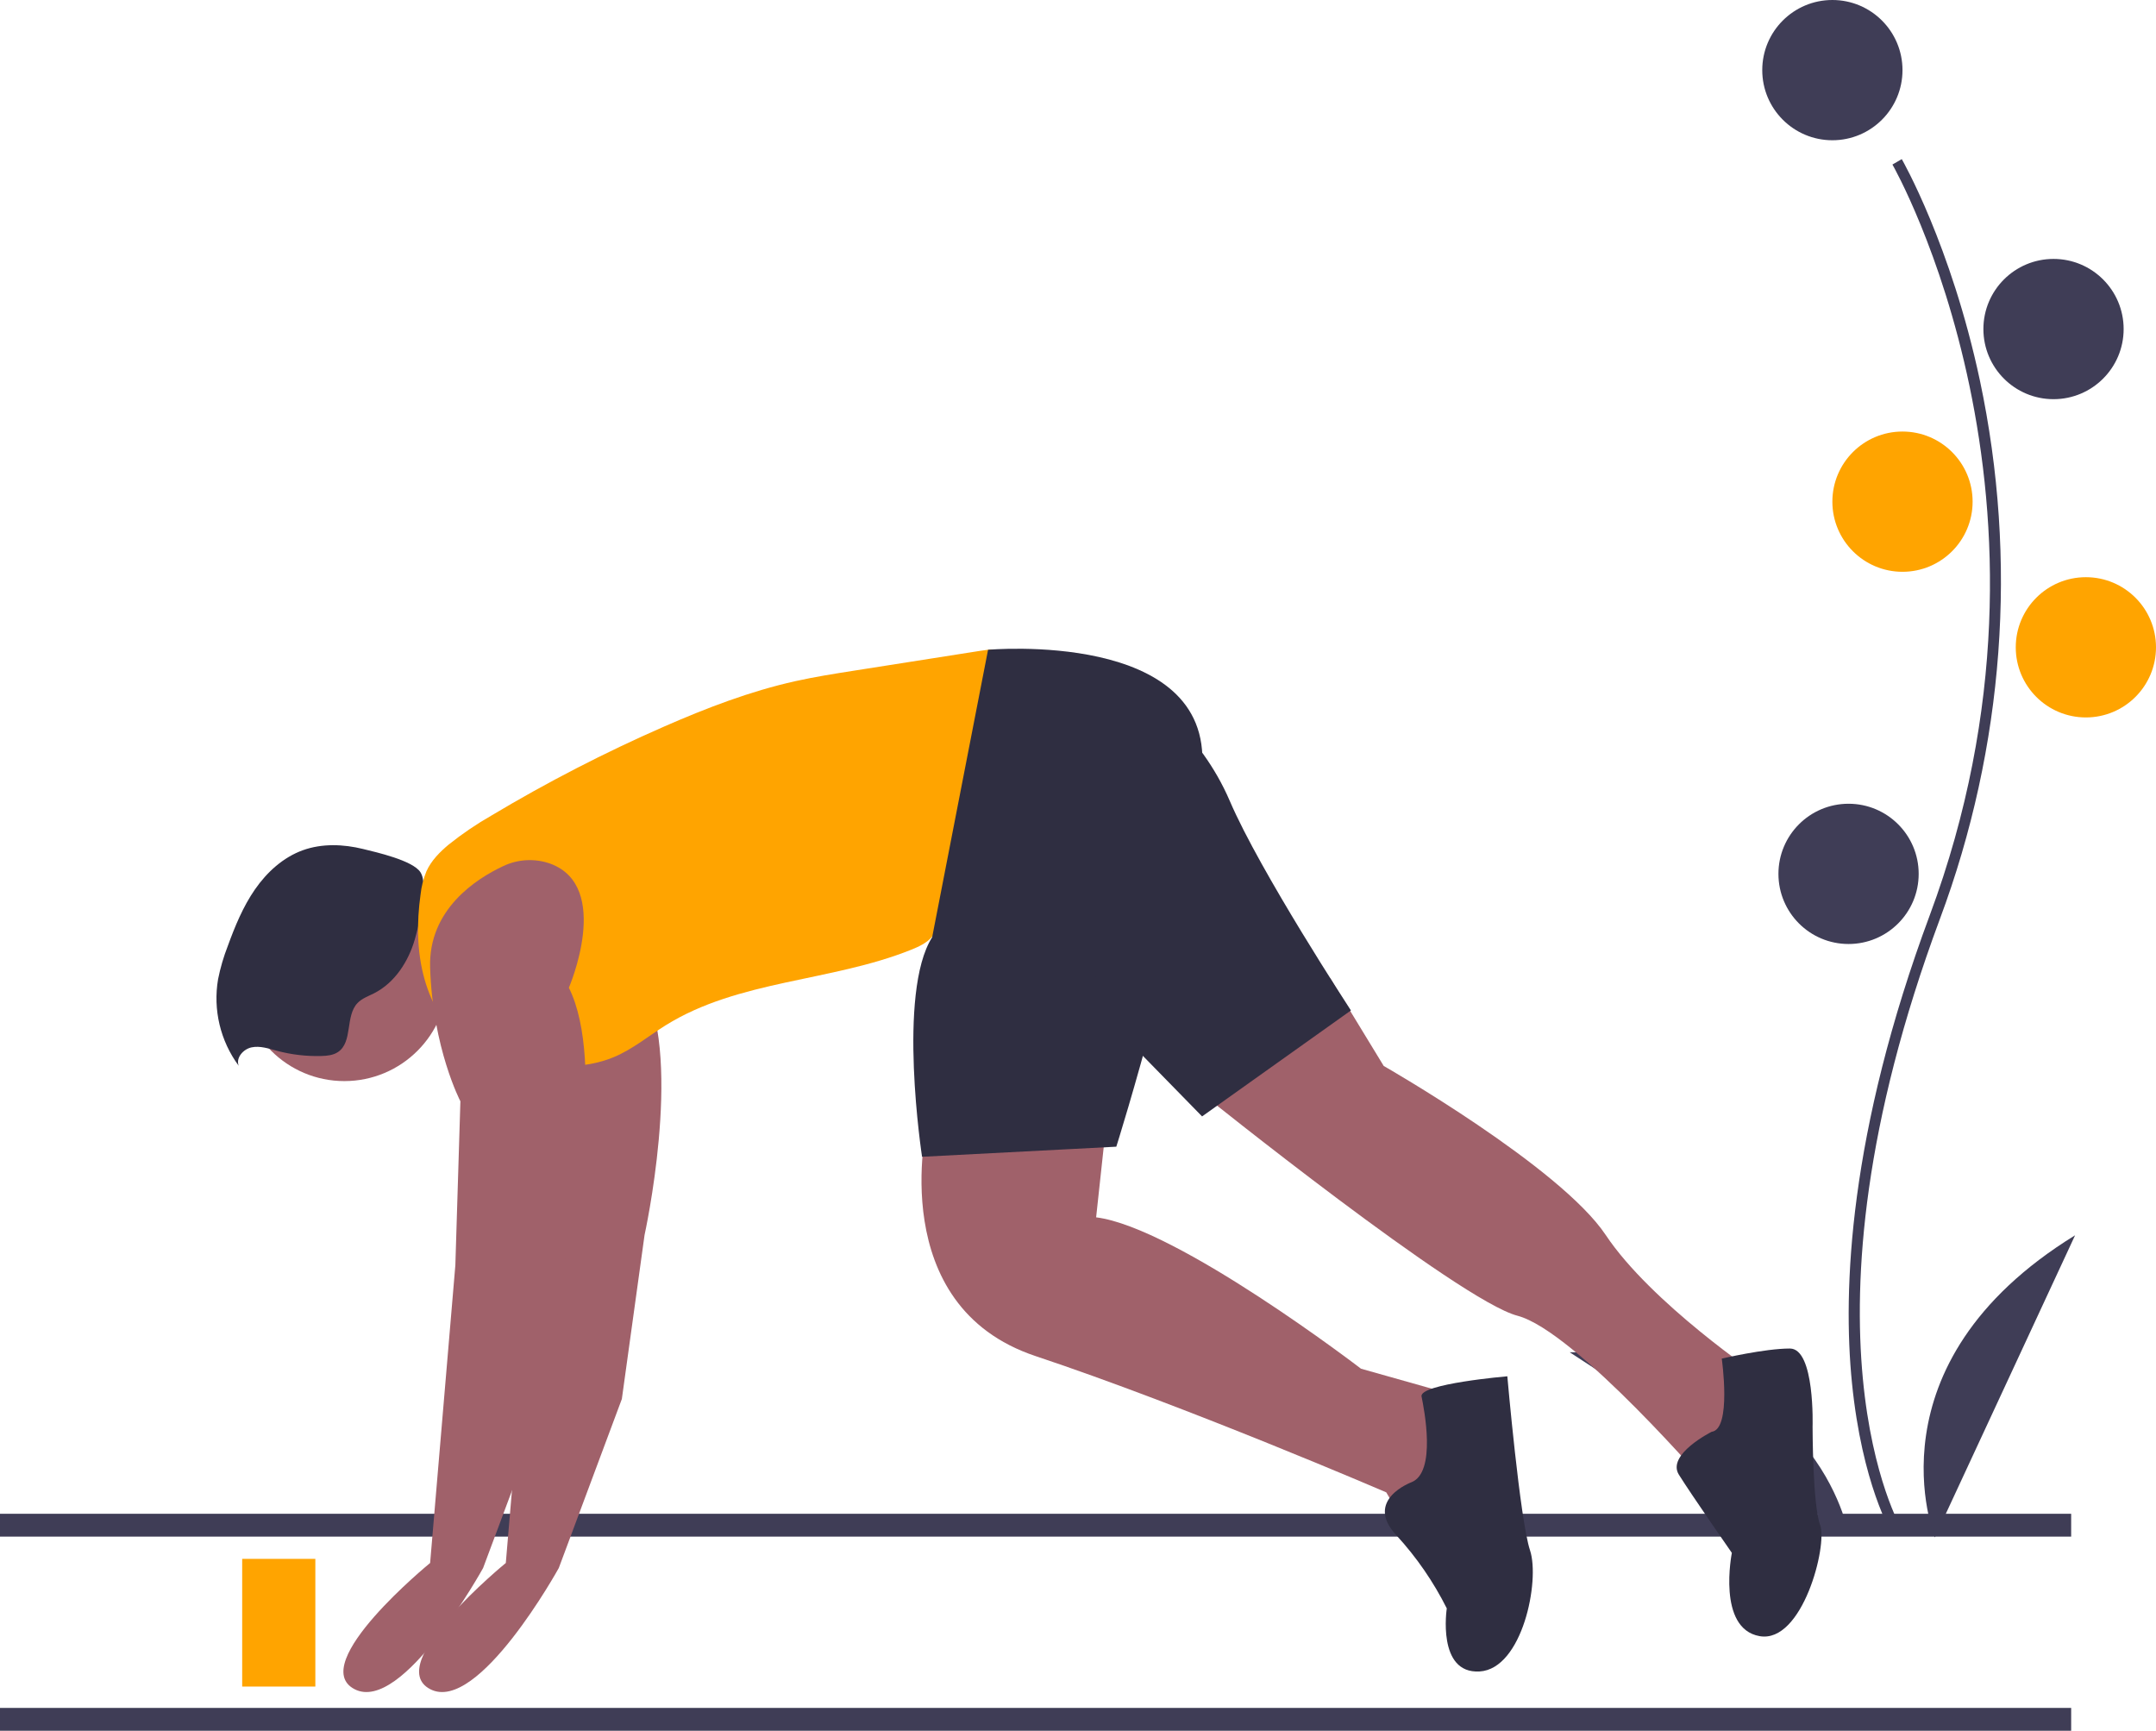
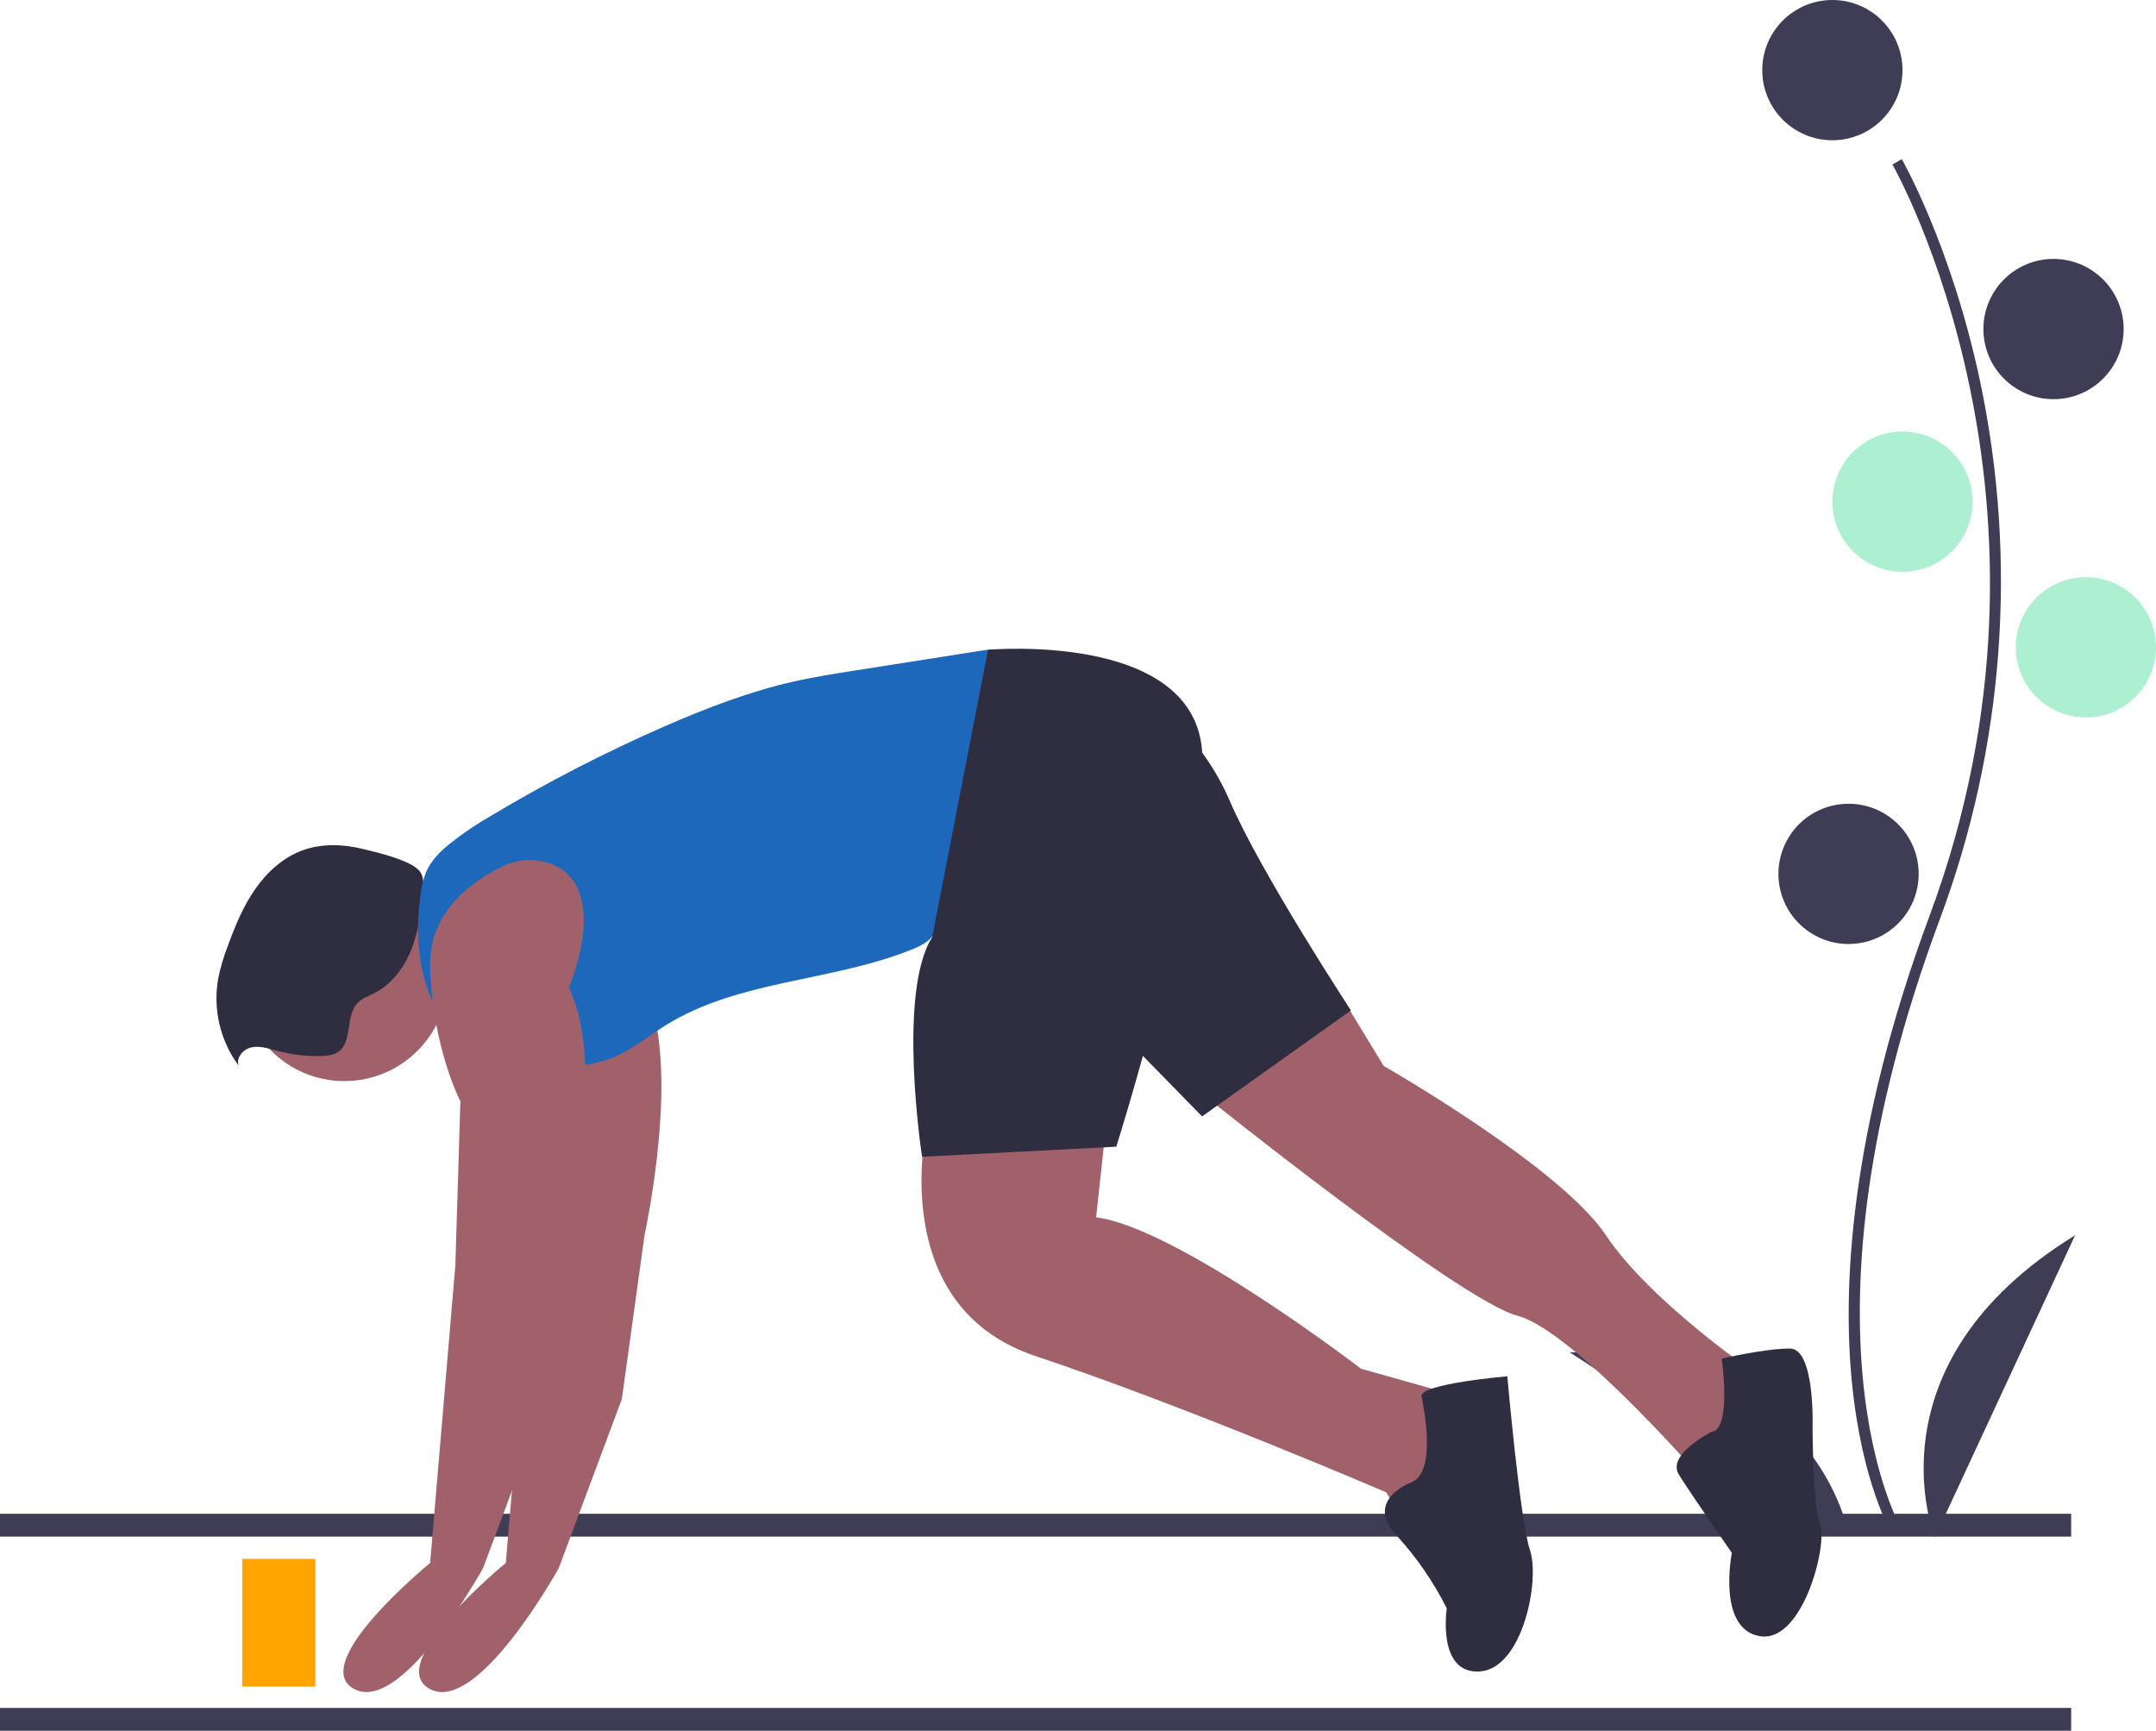
<svg xmlns="http://www.w3.org/2000/svg" id="aa99ff36-6623-4fd3-8334-3402d1c0f727" data-name="Layer 1" width="854.63" height="686" viewBox="0 0 854.63 686">
  <rect y="600" width="821" height="9.053" fill="#3f3d56" />
  <rect y="676.947" width="821" height="9.053" fill="#3f3d56" />
  <path d="M922.863,715.328c-.491-.802-12.06-20.12-16.071-60.234-3.679-36.802-1.313-98.836,30.858-185.367,60.948-163.928-14.046-296.194-14.812-297.512l3.7-2.146c.194.334,19.545,34.057,30.977,87.755a382.846,382.846,0,0,1-15.856,213.394C880.815,634.866,926.049,712.336,926.513,713.1Z" transform="translate(-172.6849 -107)" fill="#3f3d56" />
  <circle cx="726.346" cy="27.795" r="27.795" fill="#3f3d56" />
  <circle cx="814.007" cy="130.422" r="27.795" fill="#3f3d56" />
-   <circle cx="754.141" cy="198.841" r="27.795" fill="#FFA400" />
-   <circle cx="826.835" cy="256.569" r="27.795" fill="#FFA400" />
+   <circle cx="754.141" cy="198.841" r="27.795" fill="#ADEFD1" />
+   <circle cx="826.835" cy="256.569" r="27.795" fill="#ADEFD1" />
  <circle cx="732.76" cy="346.368" r="27.795" fill="#3f3d56" />
  <path d="M939.654,716.351s-27.795-68.418,55.59-119.732Z" transform="translate(-172.6849 -107)" fill="#3f3d56" />
  <path d="M905.471,715.11s-12.65-72.757-110.557-72.134Z" transform="translate(-172.6849 -107)" fill="#3f3d56" />
  <circle cx="136.5" cy="387.5" r="41" fill="#a0616a" />
  <path d="M316.613,443.504c-7.841-1.925-16.272-2.247-23.869.489-7.823,2.818-14.263,8.709-19,15.543s-7.918,14.613-10.767,22.424a78.442,78.442,0,0,0-3.844,13.14,44.992,44.992,0,0,0,8.167,34.325c-1.201-3.166,1.822-6.617,5.138-7.302s6.693.474,9.963,1.352a61.559,61.559,0,0,0,17.68,2.079c2.284-.065,4.679-.295,6.578-1.565,5.952-3.98,2.801-14.264,7.754-19.434,1.767-1.845,4.289-2.708,6.567-3.866,8.2-4.167,13.604-12.575,16.155-21.413,1.599-5.539,5.567-21.449,2.185-26.598C336.264,448.026,321.804,444.779,316.613,443.504Z" transform="translate(-172.6849 -107)" fill="#2f2e41" />
  <path d="M420.751,449.291a24.396,24.396,0,0,0-18.677,1.041c-10.695,5.016-29.608,17.167-28.889,40.168,1,32,12,53,12,53l-2,65-10,118s-49,40-30,50,51-48,51-48l25-67,9-65s15-68,0-98C428.185,498.5,445.513,458.33,420.751,449.291Z" transform="translate(-172.6849 -107)" fill="#a0616a" />
  <path d="M540.185,552.5s-17,72,43,92,139,54,139,54l10,17,23-31-4-24-39-11s-73-56-105-60l4-37Z" transform="translate(-172.6849 -107)" fill="#a0616a" />
  <path d="M699.992,494.717,721.185,529.5s70,40,88,67,61,56,61,56l-19,45s-54-63-77-69-125-88-125-88Z" transform="translate(-172.6849 -107)" fill="#a0616a" />
-   <path d="M511.253,372.819c-7.806,1.226-15.618,2.454-23.33,4.174-17.918,3.996-35.148,10.616-51.967,17.975a608.405,608.405,0,0,0-68.447,35.267,132.255,132.255,0,0,0-16.969,11.522c-3.56,2.965-6.911,6.363-8.82,10.584a33.406,33.406,0,0,0-2.33,9.221c-1.55,11.12-1.478,22.594,1.535,33.41s9.124,20.955,18.118,27.674a29.88,29.88,0,0,0,7.841,4.347,45.675,45.675,0,0,0,11.674,1.957c12.617,1.003,25.798,1.923,37.474-2.964,7.42-3.105,13.701-8.355,20.528-12.607,28.913-18.008,65.646-17.242,97.26-29.92,3.073-1.233,6.203-2.67,8.353-5.189a22.578,22.578,0,0,0,3.62-7.188q5.995-16.594,11.991-33.187c2.533-7.01,5.067-14.024,7.193-21.167,2.224-7.472,3.995-15.069,5.766-22.661,1.524-6.533,3.093-13.376,2.507-20.13-.864-9.962-3.166-10.367-12.316-8.925Q536.096,368.928,511.253,372.819Z" transform="translate(-172.6849 -107)" fill="#FFA400" />
+   <path d="M511.253,372.819c-7.806,1.226-15.618,2.454-23.33,4.174-17.918,3.996-35.148,10.616-51.967,17.975a608.405,608.405,0,0,0-68.447,35.267,132.255,132.255,0,0,0-16.969,11.522c-3.56,2.965-6.911,6.363-8.82,10.584a33.406,33.406,0,0,0-2.33,9.221c-1.55,11.12-1.478,22.594,1.535,33.41s9.124,20.955,18.118,27.674a29.88,29.88,0,0,0,7.841,4.347,45.675,45.675,0,0,0,11.674,1.957c12.617,1.003,25.798,1.923,37.474-2.964,7.42-3.105,13.701-8.355,20.528-12.607,28.913-18.008,65.646-17.242,97.26-29.92,3.073-1.233,6.203-2.67,8.353-5.189a22.578,22.578,0,0,0,3.62-7.188q5.995-16.594,11.991-33.187c2.533-7.01,5.067-14.024,7.193-21.167,2.224-7.472,3.995-15.069,5.766-22.661,1.524-6.533,3.093-13.376,2.507-20.13-.864-9.962-3.166-10.367-12.316-8.925Q536.096,368.928,511.253,372.819Z" transform="translate(-172.6849 -107)" fill="#1E68BC" />
  <path d="M390.751,449.291a24.396,24.396,0,0,0-18.677,1.041c-10.695,5.016-29.608,17.167-28.889,40.168,1,32,12,53,12,53l-2,65-10,118s-49,40-30,50,51-48,51-48l25-67,9-65s15-68,0-98C398.185,498.5,415.513,458.33,390.751,449.291Z" transform="translate(-172.6849 -107)" fill="#a0616a" />
  <path d="M564.345,364.544s88.84-8.044,84.84,46.956-34,150-34,150l-77,4s-10-65,4-87Z" transform="translate(-172.6849 -107)" fill="#2f2e41" />
  <path d="M626.185,382.5s22,14,34,42,48,83,48,83l-59,42-44-45Z" transform="translate(-172.6849 -107)" fill="#2f2e41" />
  <path d="M732.185,694.5s-19,7-6,21a126.609,126.609,0,0,1,20,29s-4,26,13,25,24-36,20-48-9-69-9-69-35,3-34,8S742.185,690.5,732.185,694.5Z" transform="translate(-172.6849 -107)" fill="#2f2e41" />
  <path d="M851.185,674.5s-18,9-13,17,21,31,21,31-6,30,11,33,27-36,24-44-3-39-3-39,1-31-9-31-27,4-27,4S859.185,673.5,851.185,674.5Z" transform="translate(-172.6849 -107)" fill="#2f2e41" />
  <rect x="96" y="617.871" width="29" height="50.612" fill="#FFA400" />
</svg>
